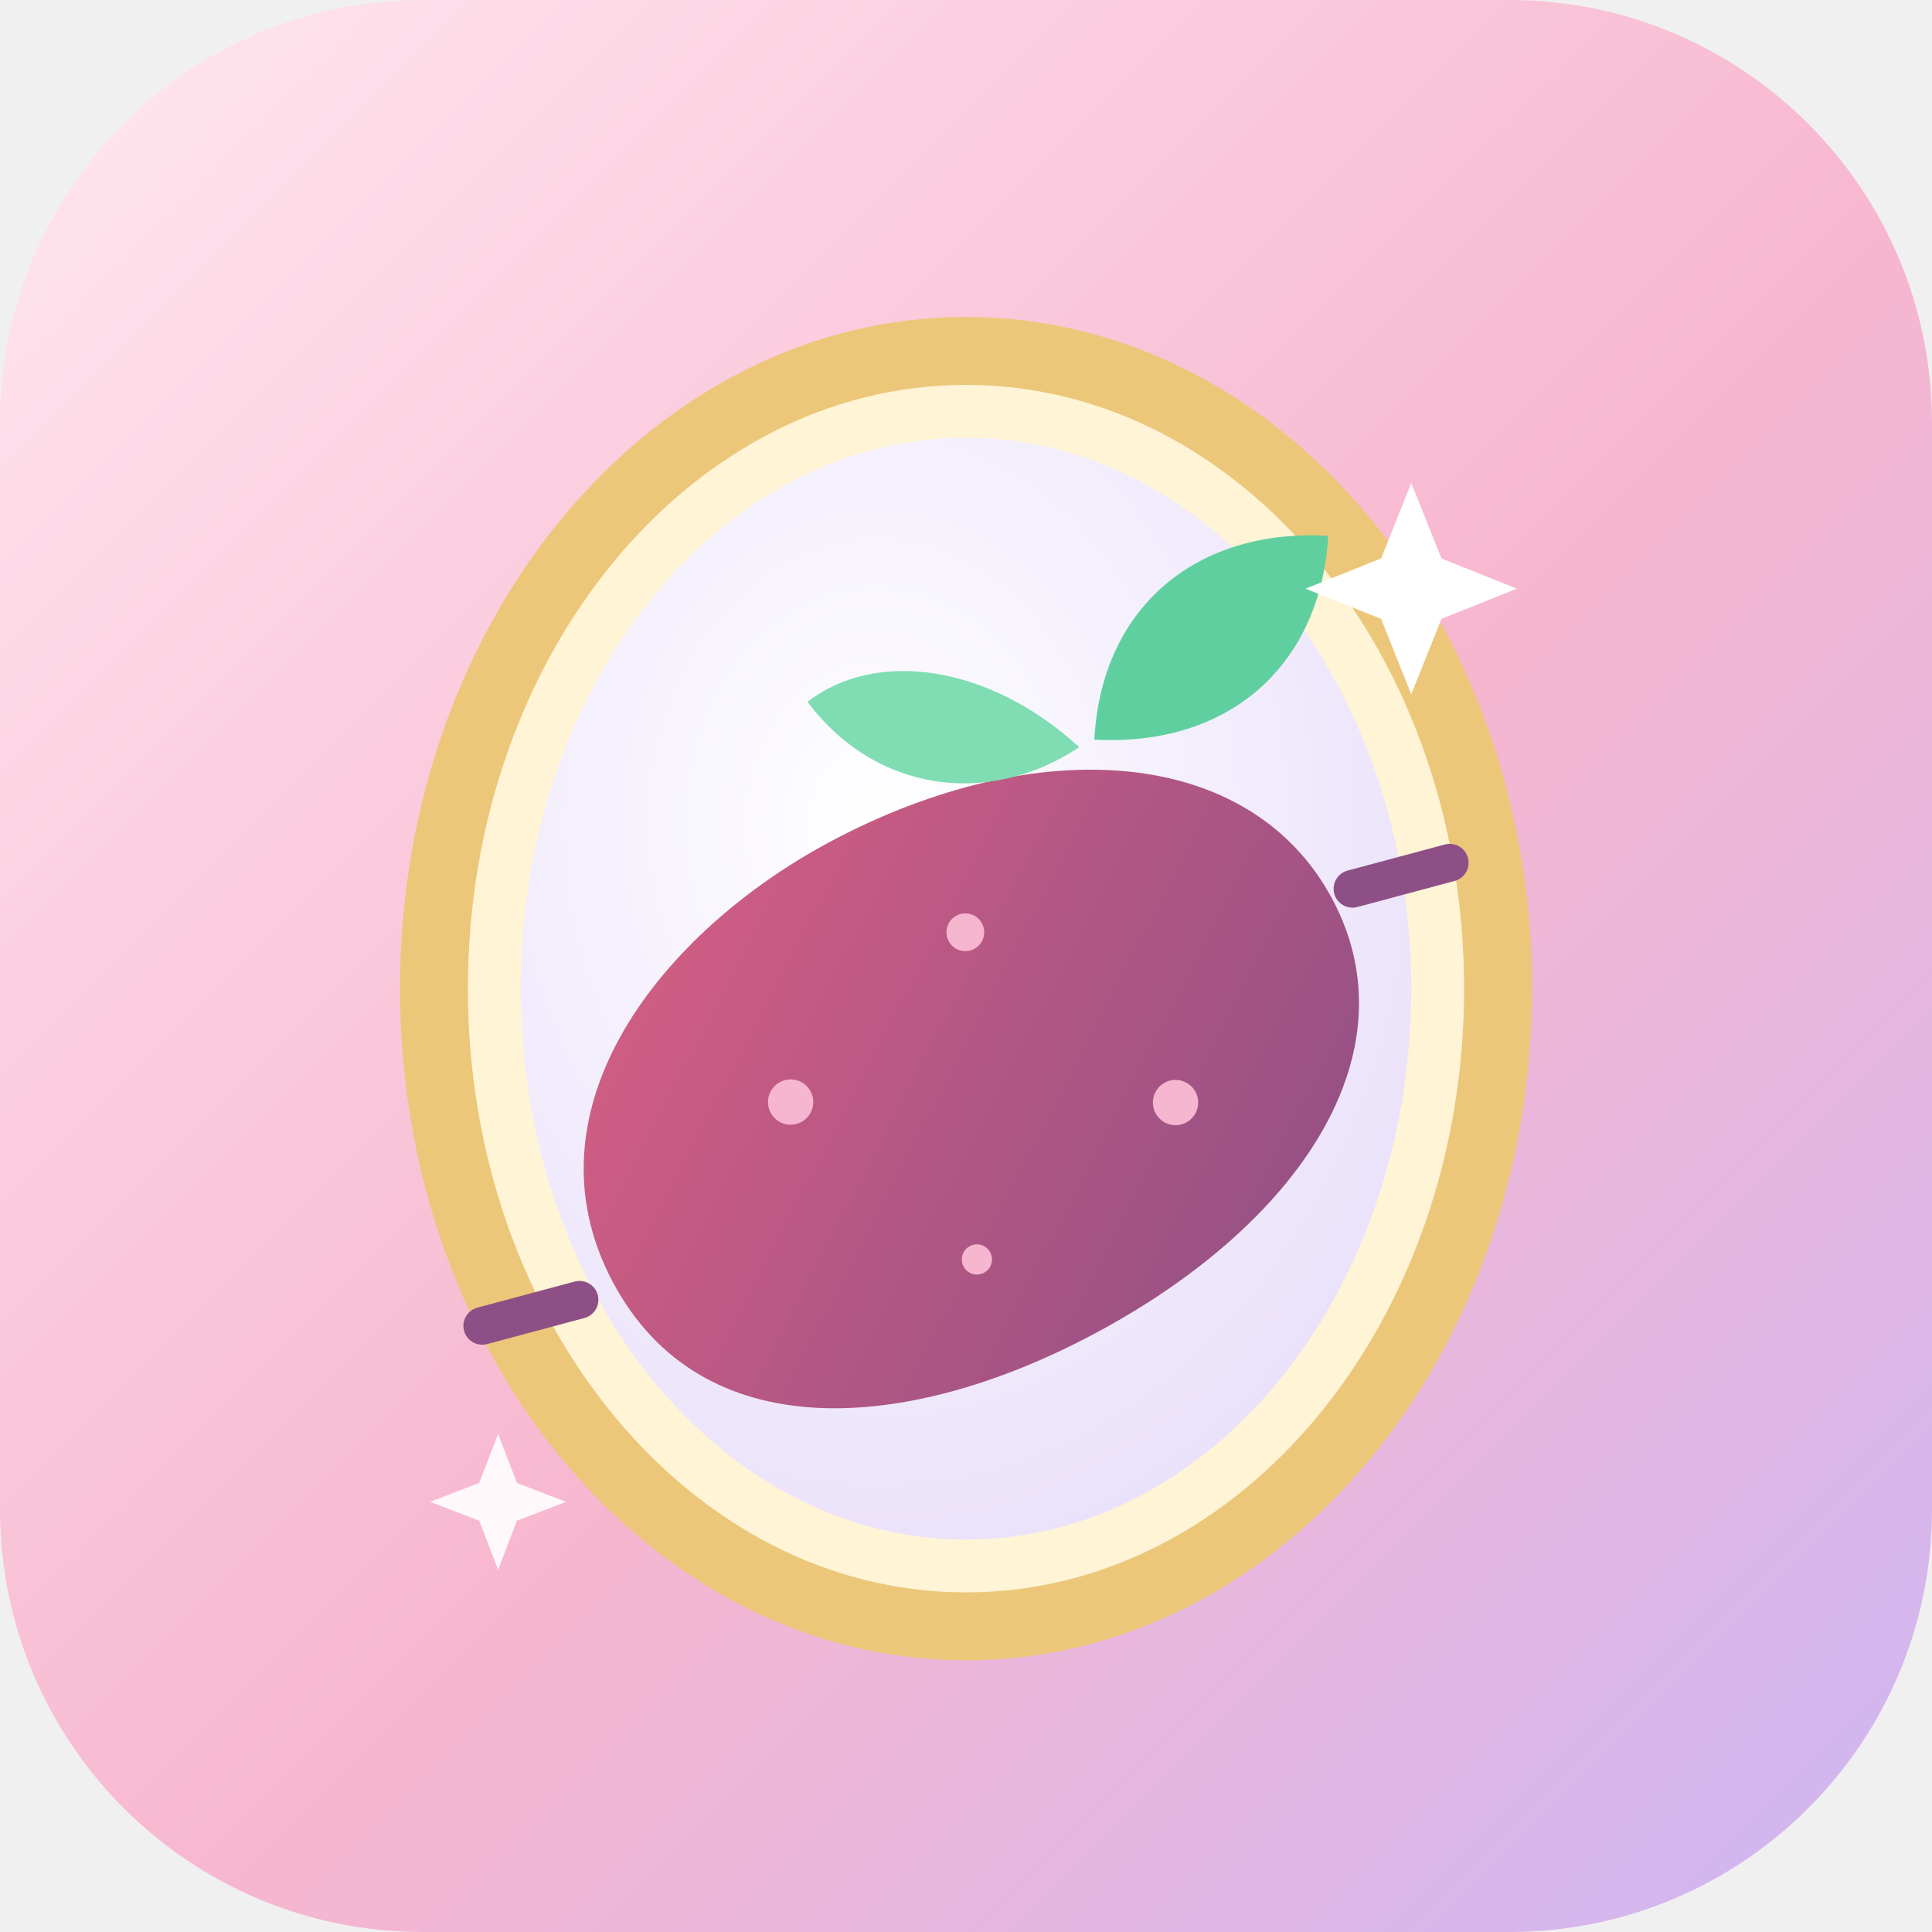
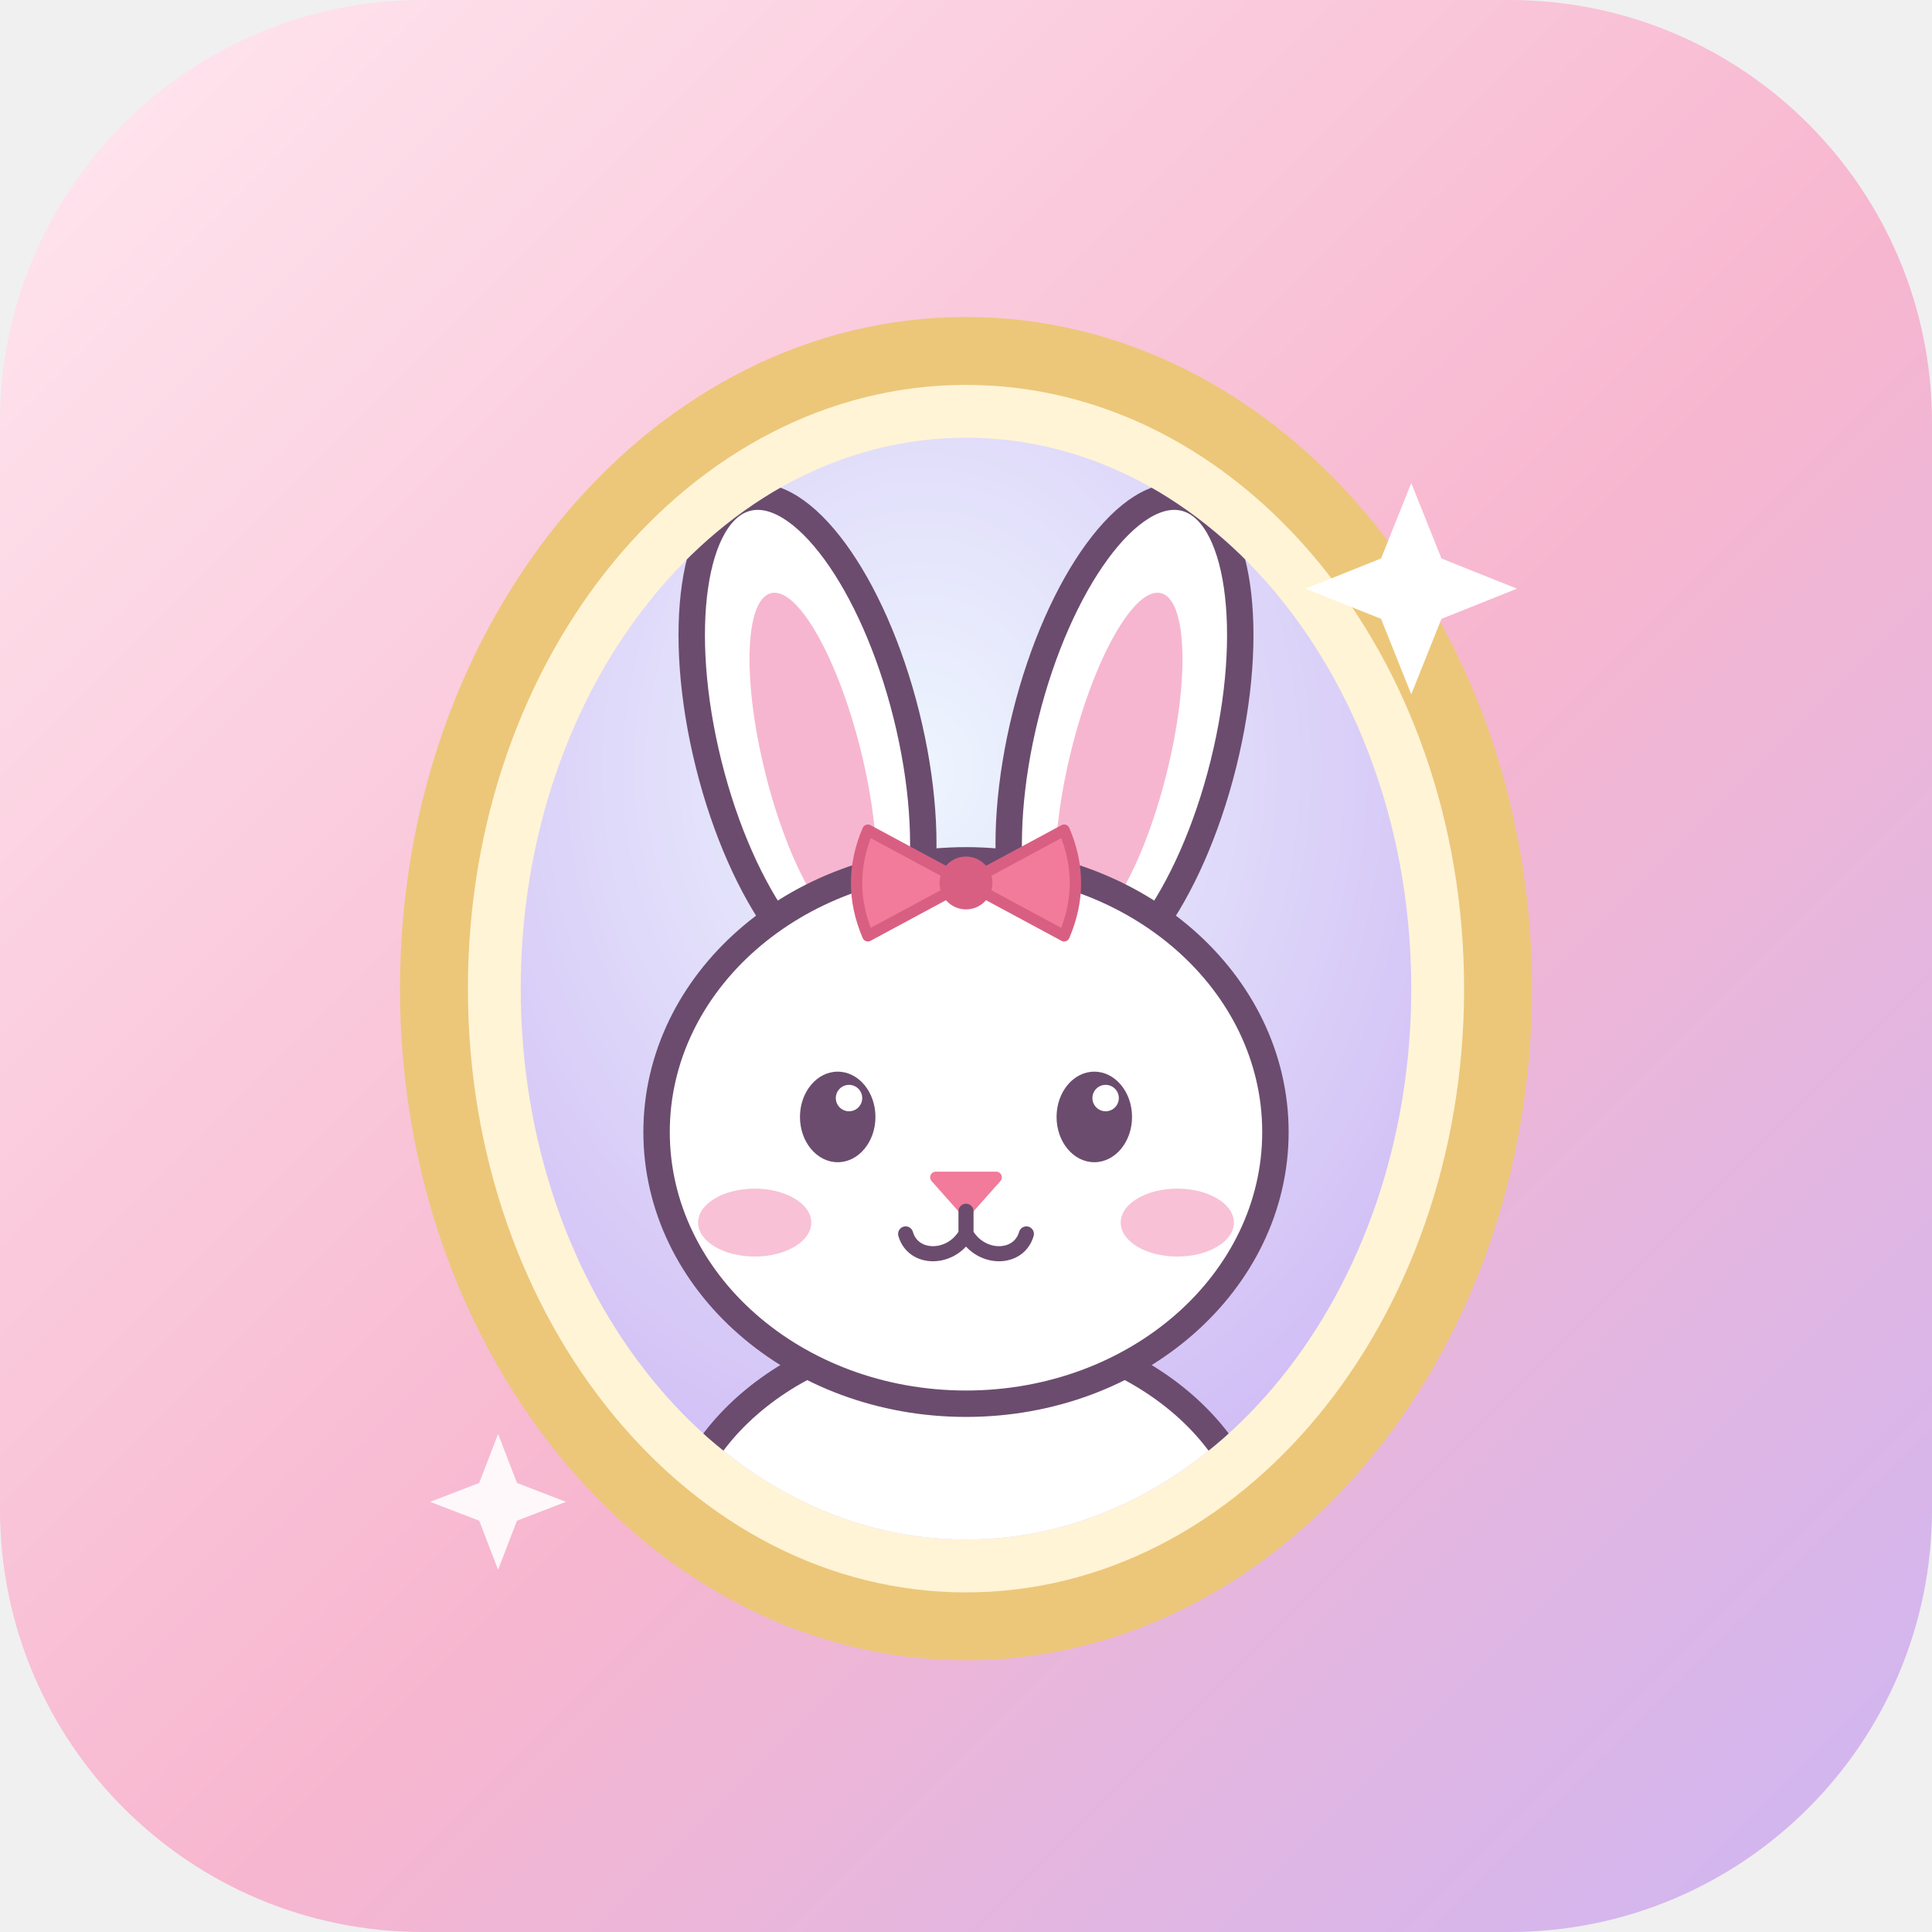
<svg xmlns="http://www.w3.org/2000/svg" viewBox="0 0 512 512">
  <defs>
    <linearGradient id="bg" x1="0" y1="0" x2="1" y2="1">
      <stop offset="0" stop-color="#ffe8f0" />
      <stop offset=".55" stop-color="#f7b6cf" />
      <stop offset="1" stop-color="#cdb6f4" />
    </linearGradient>
-     <radialGradient id="glass" cx=".4" cy=".35" r=".75">
-       <stop offset="0" stop-color="#ffffff" />
-       <stop offset="1" stop-color="#e8defa" />
+     <radialGradient id="glass" cx=".45" cy=".3" r=".8">
+       <stop offset="0" stop-color="#edf5fe" />
+       <stop offset="1" stop-color="#cdb6f4" />
    </radialGradient>
-     <linearGradient id="potato" x1="0" y1="0" x2="1" y2="1">
-       <stop offset="0" stop-color="#d95f82" />
-       <stop offset="1" stop-color="#8e4f86" />
-     </linearGradient>
+     <clipPath id="mirror">
+       <ellipse cx="256" cy="262" rx="118" ry="146" />
+     </clipPath>
  </defs>
  <rect width="512" height="512" rx="112" fill="url(#bg)" />
  <ellipse cx="256" cy="262" rx="150" ry="178" fill="#ecc77a" />
  <ellipse cx="256" cy="262" rx="132" ry="160" fill="#fff4d6" />
  <ellipse cx="256" cy="262" rx="118" ry="146" fill="url(#glass)" />
-   <g transform="rotate(-28 256 290)">
-     <path d="M150 290 C150 238 205 214 256 214 C318 214 366 244 366 290 C366 336 318 362 256 362 C200 362 150 340 150 290Z" fill="url(#potato)" />
-     <path d="M140 290 L114 284 M372 290 L398 296" stroke="#8e4f86" stroke-width="10" stroke-linecap="round" />
-     <circle cx="214" cy="270" r="6" fill="#f7b6cf" />
-     <circle cx="276" cy="252" r="5" fill="#f7b6cf" />
-     <circle cx="304" cy="318" r="6" fill="#f7b6cf" />
-     <circle cx="238" cy="330" r="4" fill="#f7b6cf" />
+   <g clip-path="url(#mirror)" stroke="#6b4c6e" stroke-width="7" stroke-linejoin="round">
+     <ellipse cx="256" cy="414" rx="78" ry="62" fill="#ffffff" />
+     <g transform="rotate(-14 214 196)">
+       <ellipse cx="214" cy="196" rx="27" ry="66" fill="#ffffff" />
+       <ellipse cx="214" cy="202" rx="13" ry="46" fill="#f7b6cf" stroke="none" />
+     </g>
+     <g transform="rotate(14 298 196)">
+       <ellipse cx="298" cy="196" rx="27" ry="66" fill="#ffffff" />
+       <ellipse cx="298" cy="202" rx="13" ry="46" fill="#f7b6cf" stroke="none" />
+     </g>
+     <ellipse cx="256" cy="300" rx="82" ry="72" fill="#ffffff" />
  </g>
-   <path d="M290 196 C292 160 318 140 352 142 C350 176 326 198 290 196Z" fill="#5fcf9f" />
-   <path d="M286 198 C262 176 232 172 214 186 C232 210 262 214 286 198Z" fill="#7fdcb3" />
+   <ellipse cx="222" cy="296" rx="10" ry="12" fill="#6b4c6e" />
+   <ellipse cx="290" cy="296" rx="10" ry="12" fill="#6b4c6e" />
+   <circle cx="225" cy="291" r="3.5" fill="#ffffff" />
+   <circle cx="293" cy="291" r="3.5" fill="#ffffff" />
+   <ellipse cx="200" cy="324" rx="15" ry="9" fill="#f7b6cf" opacity=".85" />
+   <ellipse cx="312" cy="324" rx="15" ry="9" fill="#f7b6cf" opacity=".85" />
+   <path d="M248 312 h16 l-8 9 z" fill="#f27a9a" stroke="#f27a9a" stroke-width="3" stroke-linejoin="round" />
+   <path d="M256 321 v6 M256 327 c-4 7 -14 7 -16 0 M256 327 c4 7 14 7 16 0" fill="none" stroke="#6b4c6e" stroke-width="4" stroke-linecap="round" />
+   <g transform="translate(256 234)">
+     <path d="M0 0 L-26 -14 Q-32 0 -26 14 Z M0 0 L26 -14 Q32 0 26 14 Z" fill="#f27a9a" stroke="#d95f82" stroke-width="3" stroke-linejoin="round" />
+     <circle r="7" fill="#d95f82" />
+   </g>
  <path d="M374 128 l8 20 20 8 -20 8 -8 20 -8 -20 -20 -8 20 -8z" fill="#ffffff" />
  <path d="M132 380 l5 13 13 5 -13 5 -5 13 -5 -13 -13 -5 13 -5z" fill="#ffffff" opacity=".9" />
</svg>
